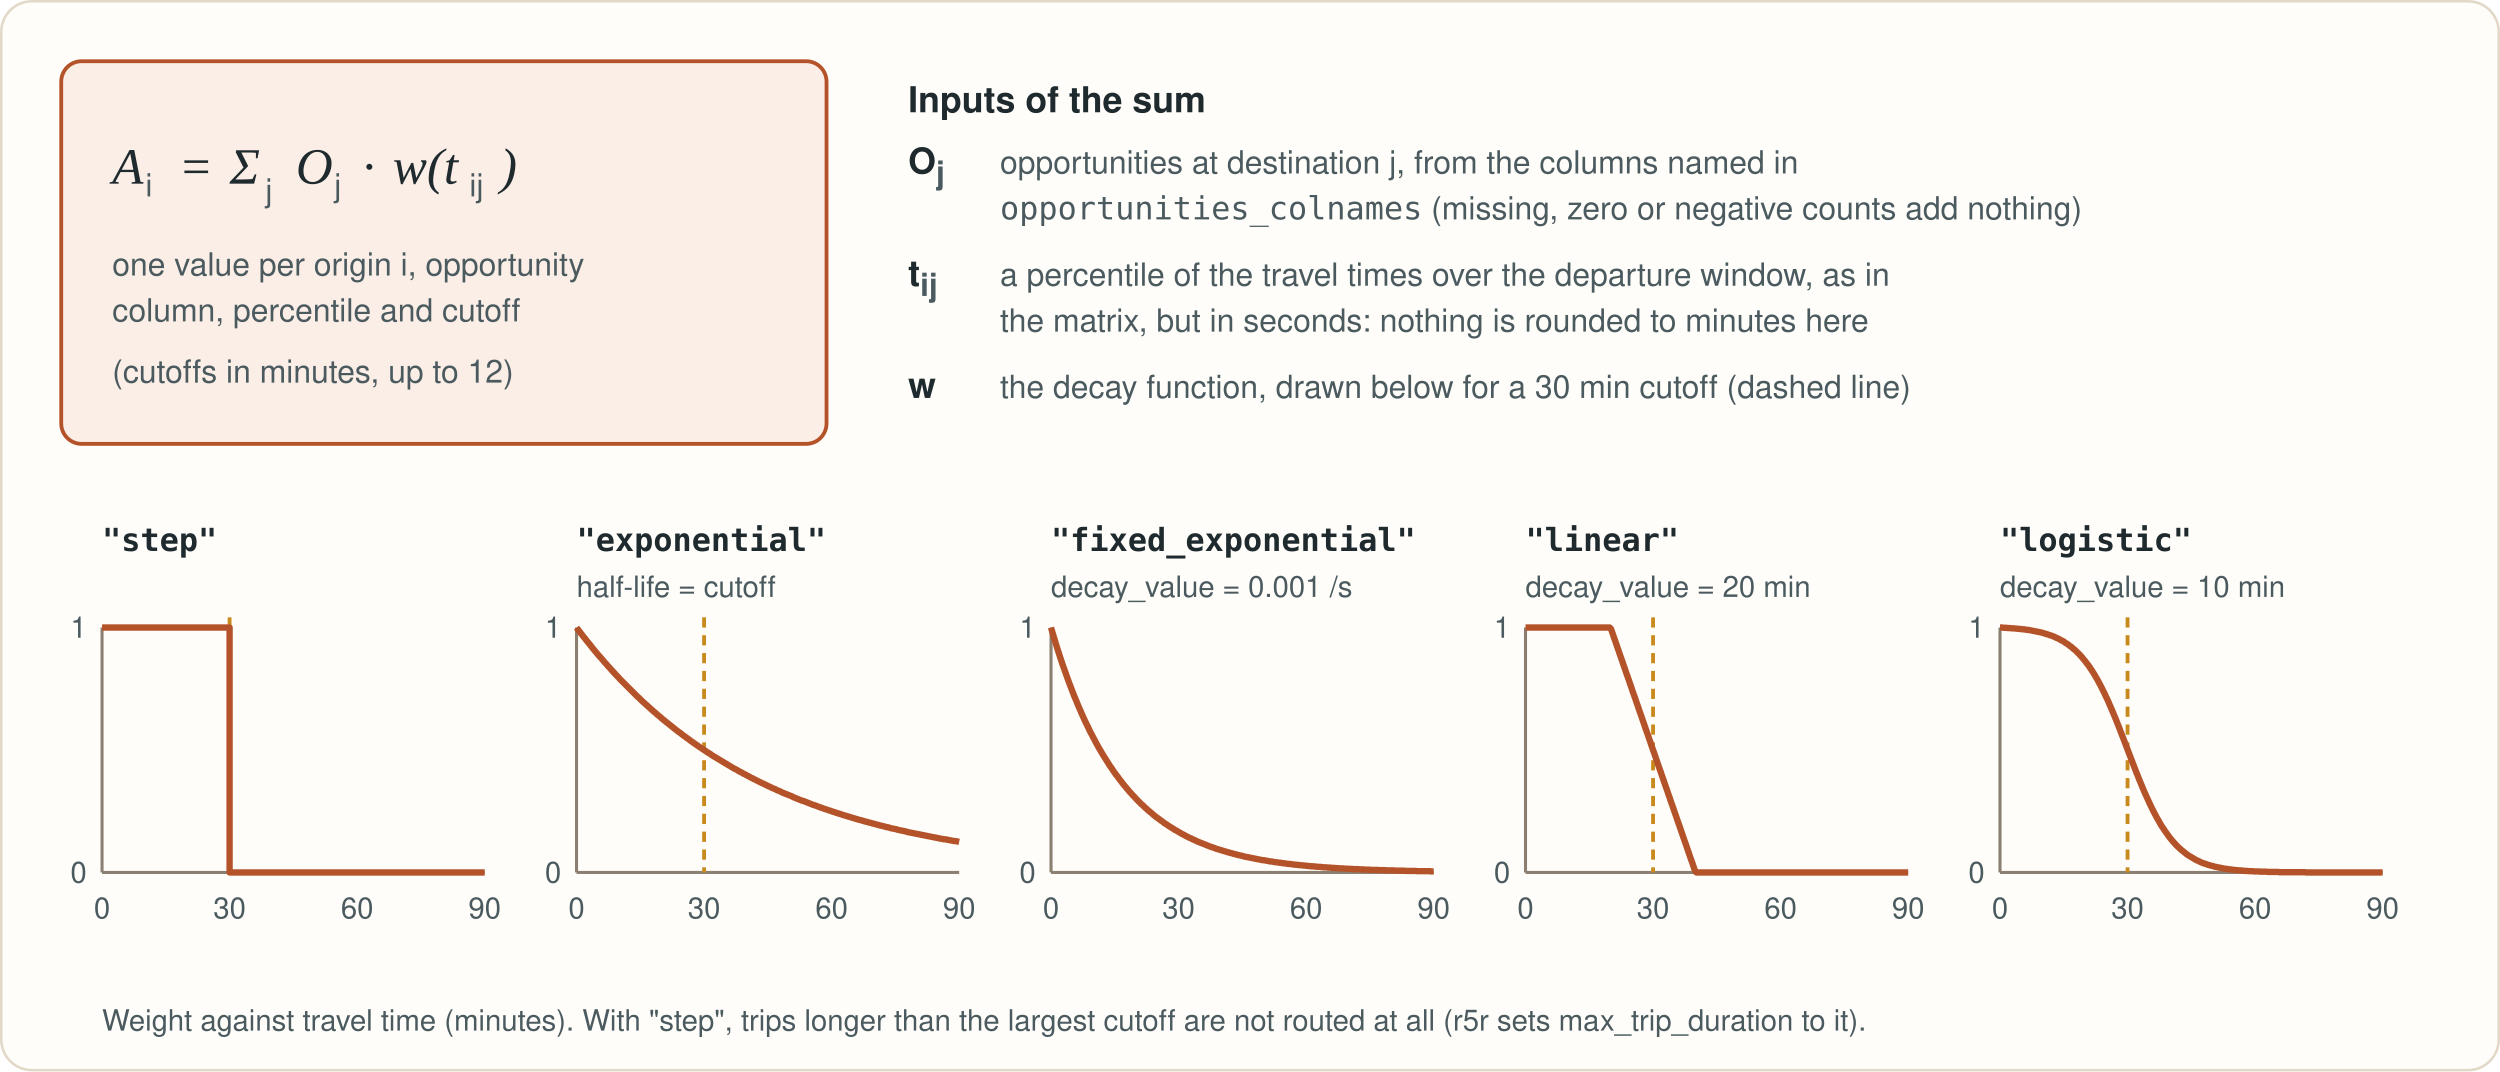
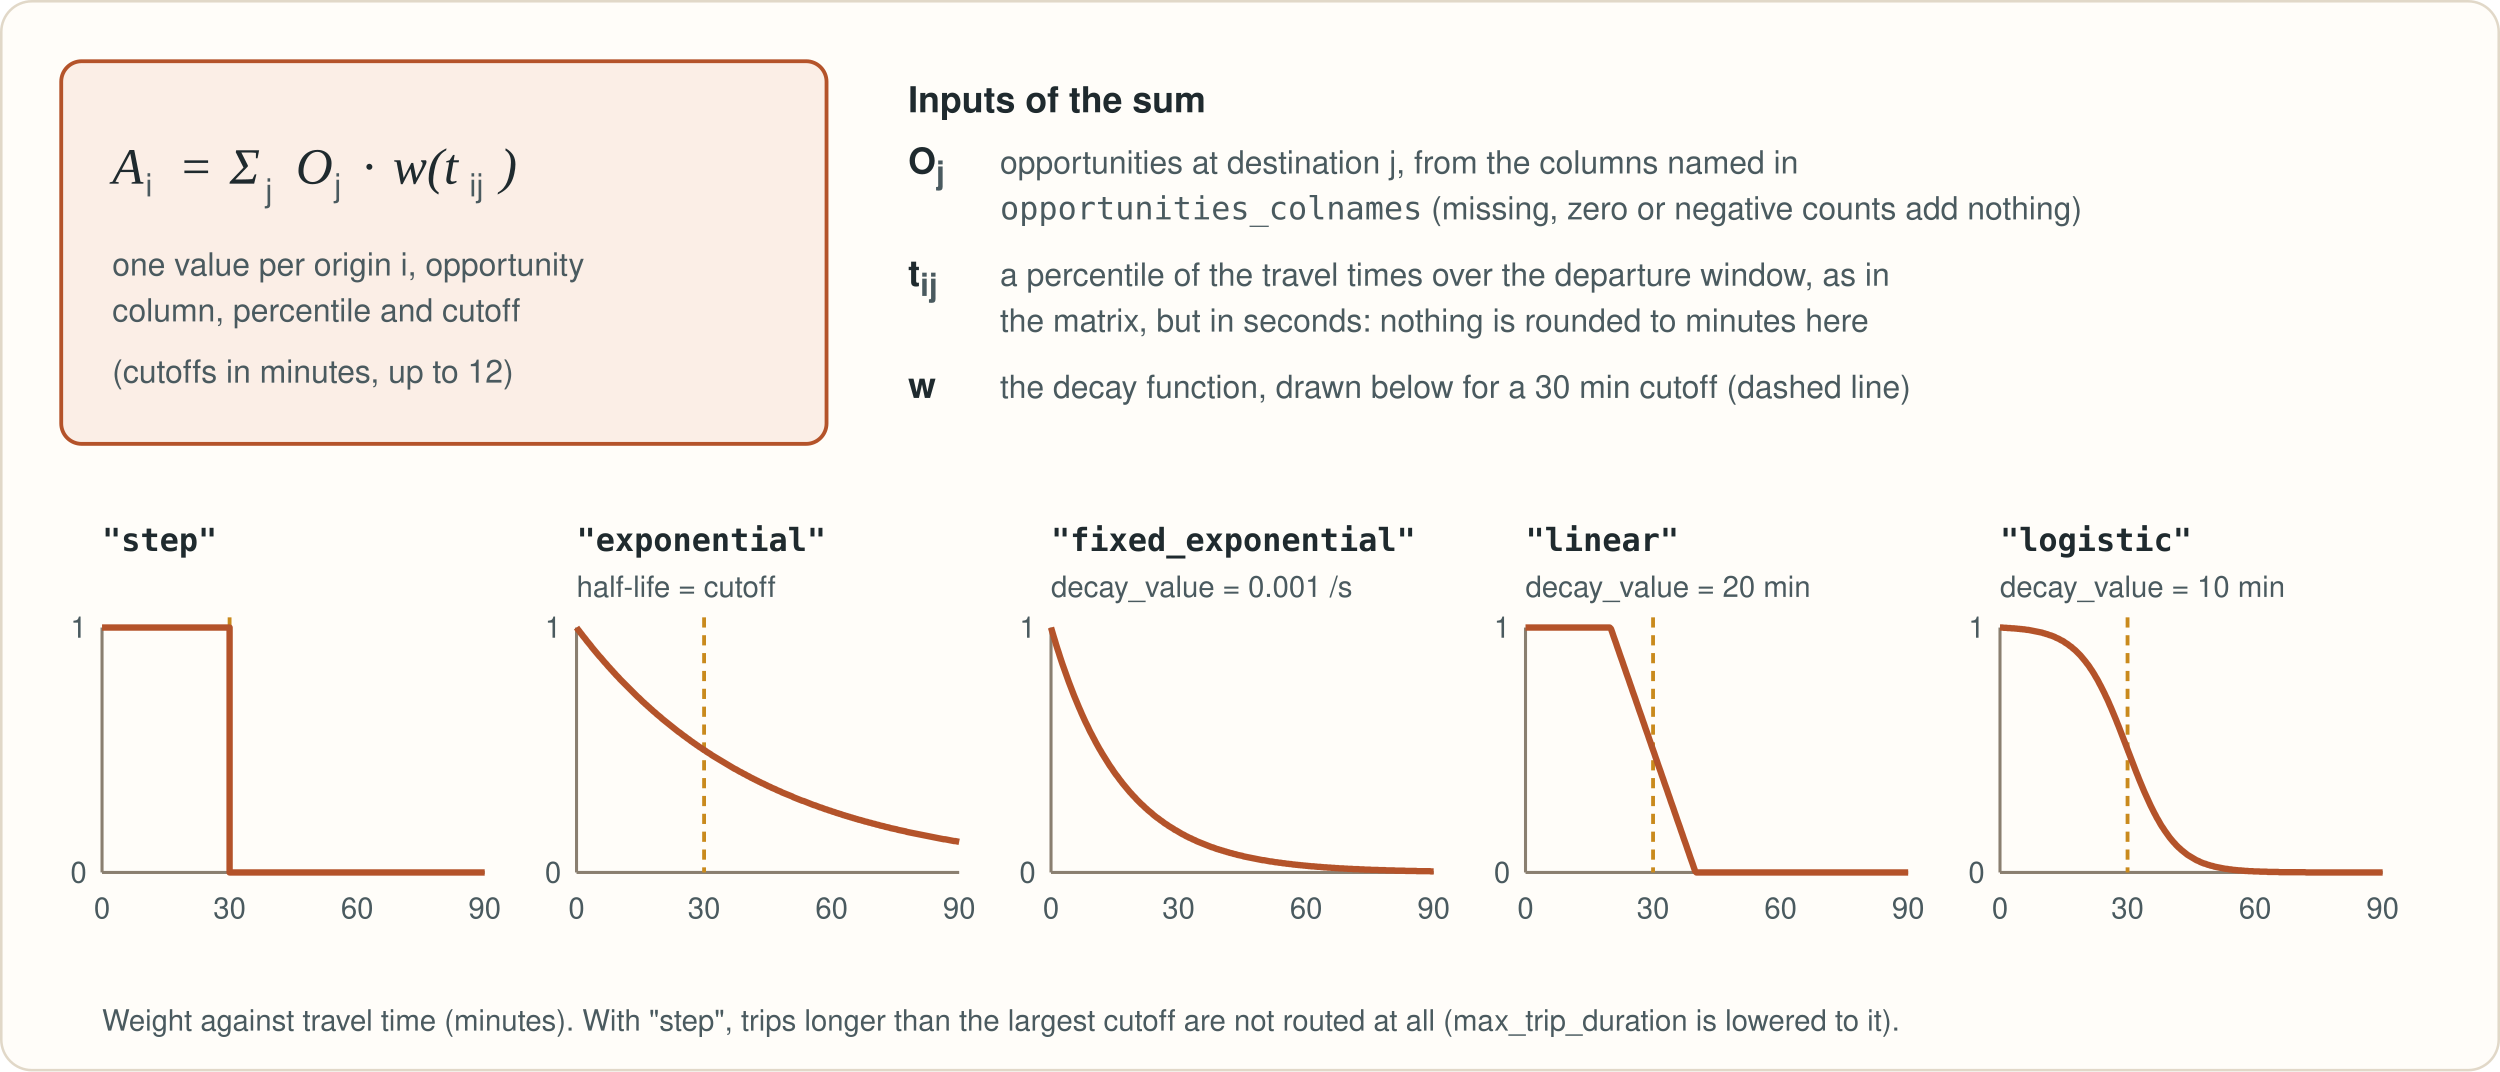
<svg xmlns="http://www.w3.org/2000/svg" viewBox="0 0 980 420" width="980" height="420" role="img" aria-labelledby="title desc">
  <style>
    .panel { fill: #fffdf9; stroke: #e1d8c8; }
    .t { font-family: 'Helvetica Neue', Helvetica, Arial, sans-serif; font-size: 14px; fill: #1f2a2e; }
    .s { font-size: 12.5px; fill: #4a5a5f; }
    .xs { font-size: 11.5px; fill: #4a5a5f; }
    .h { font-weight: 700; }
    .f { font-size: 20px; font-family: 'Times New Roman', Times, serif; font-style: italic; }
    .code { font-family: ui-monospace, Menlo, Consolas, monospace; font-size: 12.5px; }
    .box { fill: #fbeee6; stroke: #b4532a; stroke-width: 1.5; }
    .ax { stroke: #8a7f70; stroke-width: 1.2; }
    .cut { stroke: #c98a1d; stroke-width: 1.5; stroke-dasharray: 4 3; }
    .curve { stroke: #b4532a; stroke-width: 2.5; fill: none; stroke-linejoin: round; }
    @media (prefers-color-scheme: dark) {
      .panel { fill: #1d2427; stroke: #34403f; }
      .t { fill: #ece6da; }
      .s, .xs { fill: #a9b4b6; }
      .box { fill: #33261f; stroke: #e98a5c; }
      .ax { stroke: #7d8b8d; }
      .cut { stroke: #f0b54a; }
      .curve { stroke: #e98a5c; }
    }
  </style>
  <rect class="panel" x="0.5" y="0.5" width="979" height="419" rx="12" />
  <rect class="box" x="24" y="24" width="300" height="150" rx="8" />
  <text class="t f" x="44" y="72">A</text>
  <text class="t s" x="57" y="77">i</text>
  <text class="t f" x="70" y="72">=</text>
  <text class="t f" x="90" y="72">Σ</text>
  <text class="t s" x="104" y="79">j</text>
  <text class="t f" x="116" y="72">O</text>
  <text class="t s" x="131" y="77">j</text>
  <text class="t f" x="142" y="72">·</text>
  <text class="t f" x="154" y="72">w(t</text>
  <text class="t s" x="184" y="77">ij</text>
  <text class="t f" x="196" y="72">)</text>
  <text class="t s" x="44" y="108">one value per origin i, opportunity</text>
  <text class="t s" x="44" y="126">column, percentile and cutoff</text>
  <text class="t s" x="44" y="150">(cutoffs in minutes, up to 12)</text>
  <text class="t h" x="356" y="44">Inputs of the sum</text>
  <text class="t h" x="356" y="68">O<tspan class="s" dy="4">j</tspan>
  </text>
  <text class="t s" x="392" y="68">opportunities at destination j, from the columns named in</text>
  <text class="t s" x="392" y="86">
    <tspan class="code">opportunities_colnames</tspan> (missing, zero or negative counts add nothing)</text>
  <text class="t h" x="356" y="112">t<tspan class="s" dy="4">ij</tspan>
  </text>
  <text class="t s" x="392" y="112">a percentile of the travel times over the departure window, as in</text>
  <text class="t s" x="392" y="130">the matrix, but in seconds: nothing is rounded to minutes here</text>
  <text class="t h" x="356" y="156">w</text>
  <text class="t s" x="392" y="156">the decay function, drawn below for a 30 min cutoff (dashed line)</text>
-   <text class="t xs" x="40" y="404">Weight against travel time (minutes). With "step", trips longer than the largest cutoff are not routed at all (r5r sets max_trip_duration to it).</text>
+   <text class="t xs" x="40" y="404">Weight against travel time (minutes). With "step", trips longer than the largest cutoff are not routed at all (max_trip_duration is lowered to it).</text>
  <text class="t h code" x="40" y="216">"step"</text>
  <line class="ax" x1="40" y1="246" x2="40" y2="342" />
  <line class="ax" x1="40" y1="342" x2="190" y2="342" />
  <text class="t xs" x="34" y="250" text-anchor="end">1</text>
  <text class="t xs" x="34" y="346" text-anchor="end">0</text>
  <text class="t xs" x="40.0" y="360" text-anchor="middle">0</text>
  <text class="t xs" x="90.0" y="360" text-anchor="middle">30</text>
  <text class="t xs" x="140.0" y="360" text-anchor="middle">60</text>
  <text class="t xs" x="190.0" y="360" text-anchor="middle">90</text>
  <line class="cut" x1="90.0" y1="242" x2="90.0" y2="342" />
  <path class="curve" d="M40,246.0 H90.0 V342.0 H190" />
  <text class="t h code" x="226" y="216">"exponential"</text>
  <text class="t xs" x="226" y="234">half-life = cutoff</text>
  <line class="ax" x1="226" y1="246" x2="226" y2="342" />
  <line class="ax" x1="226" y1="342" x2="376" y2="342" />
  <text class="t xs" x="220" y="250" text-anchor="end">1</text>
  <text class="t xs" x="220" y="346" text-anchor="end">0</text>
  <text class="t xs" x="226.0" y="360" text-anchor="middle">0</text>
  <text class="t xs" x="276.0" y="360" text-anchor="middle">30</text>
  <text class="t xs" x="326.0" y="360" text-anchor="middle">60</text>
  <text class="t xs" x="376.0" y="360" text-anchor="middle">90</text>
  <line class="cut" x1="276.0" y1="242" x2="276.0" y2="342" />
  <path class="curve" d="M226.0,246.0 L226.5,246.7 L227.0,247.3 L227.5,248.0 L228.0,248.6 L228.5,249.3 L229.0,249.9 L229.5,250.5 L230.0,251.2 L230.5,251.8 L231.0,252.4 L231.5,253.0 L232.0,253.7 L232.5,254.3 L233.0,254.9 L233.5,255.5 L234.0,256.1 L234.5,256.7 L235.0,257.3 L235.5,257.8 L236.0,258.4 L236.5,259.0 L237.0,259.6 L237.5,260.1 L238.0,260.7 L238.5,261.3 L239.0,261.8 L239.5,262.4 L240.0,262.9 L240.5,263.5 L241.0,264.0 L241.5,264.6 L242.0,265.1 L242.5,265.6 L243.0,266.2 L243.5,266.7 L244.0,267.2 L244.5,267.7 L245.0,268.2 L245.5,268.7 L246.0,269.2 L246.5,269.7 L247.0,270.2 L247.5,270.7 L248.0,271.2 L248.5,271.7 L249.0,272.2 L249.5,272.7 L250.0,273.2 L250.5,273.6 L251.0,274.1 L251.5,274.6 L252.0,275.1 L252.5,275.5 L253.0,276.0 L253.5,276.4 L254.0,276.9 L254.5,277.3 L255.0,277.8 L255.5,278.2 L256.0,278.7 L256.5,279.1 L257.0,279.5 L257.5,280.0 L258.0,280.4 L258.5,280.8 L259.0,281.2 L259.5,281.7 L260.0,282.1 L260.5,282.5 L261.0,282.9 L261.5,283.3 L262.0,283.7 L262.5,284.1 L263.0,284.5 L263.5,284.9 L264.0,285.3 L264.5,285.7 L265.0,286.1 L265.5,286.5 L266.0,286.9 L266.5,287.2 L267.0,287.6 L267.5,288.0 L268.0,288.4 L268.5,288.7 L269.0,289.1 L269.5,289.5 L270.0,289.8 L270.5,290.2 L271.0,290.6 L271.5,290.9 L272.0,291.3 L272.5,291.6 L273.0,292.0 L273.5,292.3 L274.0,292.7 L274.5,293.0 L275.0,293.3 L275.5,293.7 L276.0,294.0 L276.5,294.3 L277.0,294.7 L277.5,295.0 L278.0,295.3 L278.5,295.6 L279.0,296.0 L279.5,296.3 L280.0,296.6 L280.5,296.9 L281.0,297.2 L281.5,297.5 L282.0,297.8 L282.5,298.1 L283.0,298.4 L283.5,298.7 L284.0,299.0 L284.5,299.3 L285.0,299.6 L285.5,299.9 L286.0,300.2 L286.5,300.5 L287.0,300.8 L287.5,301.1 L288.0,301.4 L288.5,301.6 L289.0,301.9 L289.5,302.2 L290.0,302.5 L290.5,302.7 L291.0,303.0 L291.5,303.3 L292.0,303.5 L292.5,303.8 L293.0,304.1 L293.5,304.3 L294.0,304.6 L294.5,304.9 L295.0,305.1 L295.5,305.4 L296.0,305.6 L296.5,305.9 L297.0,306.1 L297.5,306.4 L298.0,306.6 L298.5,306.9 L299.0,307.1 L299.5,307.3 L300.0,307.6 L300.5,307.8 L301.0,308.1 L301.5,308.3 L302.0,308.5 L302.5,308.8 L303.0,309.0 L303.5,309.2 L304.0,309.4 L304.5,309.7 L305.0,309.9 L305.5,310.1 L306.0,310.3 L306.5,310.6 L307.0,310.8 L307.5,311.0 L308.0,311.2 L308.5,311.4 L309.0,311.6 L309.5,311.8 L310.0,312.0 L310.5,312.2 L311.0,312.5 L311.5,312.7 L312.0,312.9 L312.5,313.1 L313.0,313.3 L313.5,313.5 L314.0,313.7 L314.5,313.9 L315.0,314.0 L315.5,314.2 L316.0,314.4 L316.5,314.6 L317.0,314.8 L317.5,315.0 L318.0,315.2 L318.5,315.4 L319.0,315.6 L319.5,315.7 L320.0,315.9 L320.5,316.1 L321.0,316.3 L321.5,316.5 L322.0,316.6 L322.5,316.8 L323.0,317.0 L323.5,317.2 L324.0,317.3 L324.5,317.5 L325.0,317.7 L325.5,317.8 L326.0,318.0 L326.5,318.2 L327.0,318.3 L327.5,318.5 L328.0,318.7 L328.5,318.8 L329.0,319.0 L329.5,319.1 L330.0,319.3 L330.5,319.5 L331.0,319.6 L331.5,319.8 L332.0,319.9 L332.5,320.1 L333.0,320.2 L333.5,320.4 L334.0,320.5 L334.5,320.7 L335.0,320.8 L335.5,321.0 L336.0,321.1 L336.5,321.3 L337.0,321.4 L337.5,321.5 L338.0,321.7 L338.5,321.8 L339.0,322.0 L339.5,322.1 L340.0,322.2 L340.5,322.4 L341.0,322.5 L341.5,322.6 L342.0,322.8 L342.5,322.9 L343.0,323.0 L343.5,323.2 L344.0,323.3 L344.5,323.4 L345.0,323.6 L345.5,323.7 L346.0,323.8 L346.5,323.9 L347.0,324.1 L347.5,324.2 L348.0,324.3 L348.5,324.4 L349.0,324.6 L349.5,324.7 L350.0,324.8 L350.5,324.9 L351.0,325.0 L351.5,325.1 L352.0,325.3 L352.5,325.4 L353.0,325.5 L353.5,325.6 L354.0,325.7 L354.5,325.8 L355.0,325.9 L355.5,326.1 L356.0,326.2 L356.5,326.3 L357.0,326.4 L357.5,326.5 L358.0,326.6 L358.5,326.7 L359.0,326.8 L359.5,326.9 L360.0,327.0 L360.5,327.1 L361.0,327.2 L361.5,327.3 L362.0,327.4 L362.5,327.5 L363.0,327.6 L363.5,327.7 L364.0,327.8 L364.5,327.9 L365.0,328.0 L365.5,328.1 L366.0,328.2 L366.5,328.3 L367.0,328.4 L367.5,328.5 L368.0,328.6 L368.5,328.7 L369.0,328.8 L369.5,328.9 L370.0,329.0 L370.5,329.0 L371.0,329.1 L371.5,329.2 L372.0,329.3 L372.5,329.4 L373.0,329.5 L373.5,329.6 L374.0,329.7 L374.5,329.7 L375.0,329.8 L375.5,329.9 L376.0,330.0" />
  <text class="t h code" x="412" y="216">"fixed_exponential"</text>
  <text class="t xs" x="412" y="234">decay_value = 0.001 /s</text>
  <line class="ax" x1="412" y1="246" x2="412" y2="342" />
  <line class="ax" x1="412" y1="342" x2="562" y2="342" />
  <text class="t xs" x="406" y="250" text-anchor="end">1</text>
  <text class="t xs" x="406" y="346" text-anchor="end">0</text>
  <text class="t xs" x="412.0" y="360" text-anchor="middle">0</text>
  <text class="t xs" x="462.0" y="360" text-anchor="middle">30</text>
  <text class="t xs" x="512.0" y="360" text-anchor="middle">60</text>
  <text class="t xs" x="562.0" y="360" text-anchor="middle">90</text>
  <path class="curve" d="M412.0,246.0 L412.5,247.7 L413.0,249.4 L413.5,251.0 L414.0,252.7 L414.5,254.3 L415.0,255.8 L415.5,257.4 L416.0,258.9 L416.5,260.4 L417.0,261.8 L417.5,263.2 L418.0,264.6 L418.5,266.0 L419.0,267.4 L419.5,268.7 L420.0,270.0 L420.5,271.3 L421.0,272.6 L421.5,273.8 L422.0,275.0 L422.5,276.2 L423.0,277.4 L423.5,278.5 L424.0,279.7 L424.5,280.8 L425.0,281.9 L425.5,283.0 L426.0,284.0 L426.5,285.0 L427.0,286.1 L427.5,287.1 L428.0,288.0 L428.5,289.0 L429.0,289.9 L429.5,290.9 L430.0,291.8 L430.5,292.7 L431.0,293.6 L431.5,294.4 L432.0,295.3 L432.5,296.1 L433.0,296.9 L433.5,297.7 L434.0,298.5 L434.5,299.3 L435.0,300.1 L435.5,300.8 L436.0,301.5 L436.5,302.3 L437.0,303.0 L437.5,303.7 L438.0,304.3 L438.5,305.0 L439.0,305.7 L439.5,306.3 L440.0,307.0 L440.5,307.6 L441.0,308.2 L441.5,308.8 L442.0,309.4 L442.5,310.0 L443.0,310.6 L443.5,311.1 L444.0,311.7 L444.5,312.2 L445.0,312.7 L445.5,313.3 L446.0,313.8 L446.5,314.3 L447.0,314.8 L447.5,315.3 L448.0,315.7 L448.5,316.2 L449.0,316.7 L449.5,317.1 L450.0,317.6 L450.5,318.0 L451.0,318.4 L451.5,318.8 L452.0,319.3 L452.5,319.7 L453.0,320.1 L453.5,320.5 L454.0,320.8 L454.5,321.2 L455.0,321.6 L455.5,321.9 L456.0,322.3 L456.5,322.7 L457.0,323.0 L457.5,323.3 L458.0,323.7 L458.5,324.0 L459.0,324.3 L459.5,324.6 L460.0,324.9 L460.5,325.3 L461.0,325.5 L461.5,325.8 L462.0,326.1 L462.5,326.4 L463.0,326.7 L463.5,327.0 L464.0,327.2 L464.5,327.5 L465.0,327.8 L465.5,328.0 L466.0,328.3 L466.5,328.5 L467.0,328.7 L467.5,329.0 L468.0,329.2 L468.5,329.4 L469.0,329.7 L469.5,329.9 L470.0,330.1 L470.5,330.3 L471.0,330.5 L471.5,330.7 L472.0,330.9 L472.5,331.1 L473.0,331.3 L473.5,331.5 L474.0,331.7 L474.5,331.9 L475.0,332.1 L475.5,332.2 L476.0,332.4 L476.5,332.6 L477.0,332.8 L477.5,332.9 L478.0,333.1 L478.5,333.2 L479.0,333.4 L479.5,333.5 L480.0,333.7 L480.5,333.8 L481.0,334.0 L481.5,334.1 L482.0,334.3 L482.5,334.4 L483.0,334.5 L483.5,334.7 L484.0,334.8 L484.5,334.9 L485.0,335.1 L485.5,335.2 L486.0,335.3 L486.5,335.4 L487.0,335.5 L487.5,335.7 L488.0,335.8 L488.5,335.9 L489.0,336.0 L489.5,336.1 L490.0,336.2 L490.5,336.3 L491.0,336.4 L491.5,336.5 L492.0,336.6 L492.5,336.7 L493.0,336.8 L493.5,336.9 L494.0,337.0 L494.5,337.1 L495.0,337.2 L495.5,337.2 L496.0,337.3 L496.5,337.4 L497.0,337.5 L497.5,337.6 L498.0,337.7 L498.5,337.7 L499.0,337.8 L499.5,337.9 L500.0,338.0 L500.5,338.0 L501.0,338.1 L501.5,338.2 L502.0,338.2 L502.5,338.3 L503.0,338.4 L503.5,338.4 L504.0,338.5 L504.5,338.6 L505.0,338.6 L505.5,338.7 L506.0,338.7 L506.5,338.8 L507.0,338.9 L507.5,338.9 L508.0,339.0 L508.5,339.0 L509.0,339.1 L509.5,339.1 L510.0,339.2 L510.5,339.2 L511.0,339.3 L511.5,339.3 L512.0,339.4 L512.5,339.4 L513.0,339.5 L513.5,339.5 L514.0,339.6 L514.5,339.6 L515.0,339.6 L515.5,339.7 L516.0,339.7 L516.5,339.8 L517.0,339.8 L517.5,339.8 L518.0,339.9 L518.5,339.9 L519.0,340.0 L519.5,340.0 L520.0,340.0 L520.5,340.1 L521.0,340.1 L521.5,340.1 L522.0,340.2 L522.5,340.2 L523.0,340.2 L523.5,340.3 L524.0,340.3 L524.5,340.3 L525.0,340.4 L525.5,340.4 L526.0,340.4 L526.5,340.4 L527.0,340.5 L527.5,340.5 L528.0,340.5 L528.5,340.6 L529.0,340.6 L529.5,340.6 L530.0,340.6 L530.5,340.7 L531.0,340.7 L531.5,340.7 L532.0,340.7 L532.5,340.7 L533.0,340.8 L533.5,340.8 L534.0,340.8 L534.5,340.8 L535.0,340.9 L535.5,340.9 L536.0,340.9 L536.5,340.9 L537.0,340.9 L537.5,341.0 L538.0,341.0 L538.5,341.0 L539.0,341.0 L539.5,341.0 L540.0,341.0 L540.5,341.1 L541.0,341.1 L541.5,341.1 L542.0,341.1 L542.5,341.1 L543.0,341.1 L543.5,341.2 L544.0,341.2 L544.5,341.2 L545.0,341.2 L545.5,341.2 L546.0,341.2 L546.5,341.2 L547.0,341.3 L547.5,341.3 L548.0,341.3 L548.5,341.3 L549.0,341.3 L549.5,341.3 L550.0,341.3 L550.5,341.3 L551.0,341.4 L551.5,341.4 L552.0,341.4 L552.5,341.4 L553.0,341.4 L553.5,341.4 L554.0,341.4 L554.5,341.4 L555.0,341.4 L555.5,341.5 L556.0,341.5 L556.5,341.5 L557.0,341.5 L557.5,341.5 L558.0,341.5 L558.5,341.5 L559.0,341.5 L559.5,341.5 L560.0,341.5 L560.5,341.5 L561.0,341.6 L561.5,341.6 L562.0,341.6" />
  <text class="t h code" x="598" y="216">"linear"</text>
  <text class="t xs" x="598" y="234">decay_value = 20 min</text>
  <line class="ax" x1="598" y1="246" x2="598" y2="342" />
  <line class="ax" x1="598" y1="342" x2="748" y2="342" />
  <text class="t xs" x="592" y="250" text-anchor="end">1</text>
  <text class="t xs" x="592" y="346" text-anchor="end">0</text>
  <text class="t xs" x="598.0" y="360" text-anchor="middle">0</text>
  <text class="t xs" x="648.0" y="360" text-anchor="middle">30</text>
  <text class="t xs" x="698.0" y="360" text-anchor="middle">60</text>
  <text class="t xs" x="748.0" y="360" text-anchor="middle">90</text>
  <line class="cut" x1="648.0" y1="242" x2="648.0" y2="342" />
  <path class="curve" d="M598.0,246.0 L598.5,246.0 L599.0,246.0 L599.5,246.0 L600.0,246.0 L600.5,246.0 L601.0,246.0 L601.5,246.0 L602.0,246.0 L602.5,246.0 L603.0,246.0 L603.5,246.0 L604.0,246.0 L604.5,246.0 L605.0,246.0 L605.5,246.0 L606.0,246.0 L606.5,246.0 L607.0,246.0 L607.5,246.0 L608.0,246.0 L608.5,246.0 L609.0,246.0 L609.5,246.0 L610.0,246.0 L610.5,246.0 L611.0,246.0 L611.5,246.0 L612.0,246.0 L612.5,246.0 L613.0,246.0 L613.5,246.0 L614.0,246.0 L614.5,246.0 L615.0,246.0 L615.5,246.0 L616.0,246.0 L616.5,246.0 L617.0,246.0 L617.5,246.0 L618.0,246.0 L618.5,246.0 L619.0,246.0 L619.5,246.0 L620.0,246.0 L620.5,246.0 L621.0,246.0 L621.5,246.0 L622.0,246.0 L622.5,246.0 L623.0,246.0 L623.5,246.0 L624.0,246.0 L624.5,246.0 L625.0,246.0 L625.5,246.0 L626.0,246.0 L626.5,246.0 L627.0,246.0 L627.5,246.0 L628.0,246.0 L628.5,246.0 L629.0,246.0 L629.5,246.0 L630.0,246.0 L630.5,246.0 L631.0,246.0 L631.5,246.5 L632.0,247.9 L632.5,249.4 L633.0,250.8 L633.5,252.2 L634.0,253.7 L634.5,255.1 L635.0,256.6 L635.5,258.0 L636.0,259.4 L636.5,260.9 L637.0,262.3 L637.5,263.8 L638.0,265.2 L638.5,266.6 L639.0,268.1 L639.5,269.5 L640.0,271.0 L640.5,272.4 L641.0,273.8 L641.5,275.3 L642.0,276.7 L642.5,278.2 L643.0,279.6 L643.5,281.0 L644.0,282.5 L644.5,283.9 L645.0,285.4 L645.5,286.8 L646.0,288.2 L646.5,289.7 L647.0,291.1 L647.5,292.6 L648.0,294.0 L648.5,295.4 L649.0,296.9 L649.5,298.3 L650.0,299.8 L650.5,301.2 L651.0,302.6 L651.5,304.1 L652.0,305.5 L652.5,307.0 L653.0,308.4 L653.5,309.8 L654.0,311.3 L654.5,312.7 L655.0,314.2 L655.5,315.6 L656.0,317.0 L656.5,318.5 L657.0,319.9 L657.5,321.4 L658.0,322.8 L658.5,324.2 L659.0,325.7 L659.5,327.1 L660.0,328.6 L660.5,330.0 L661.0,331.4 L661.5,332.9 L662.0,334.3 L662.5,335.8 L663.0,337.2 L663.5,338.6 L664.0,340.1 L664.5,341.5 L665.0,342.0 L665.5,342.0 L666.0,342.0 L666.5,342.0 L667.0,342.0 L667.5,342.0 L668.0,342.0 L668.5,342.0 L669.0,342.0 L669.5,342.0 L670.0,342.0 L670.5,342.0 L671.0,342.0 L671.5,342.0 L672.0,342.0 L672.5,342.0 L673.0,342.0 L673.5,342.0 L674.0,342.0 L674.5,342.0 L675.0,342.0 L675.5,342.0 L676.0,342.0 L676.5,342.0 L677.0,342.0 L677.5,342.0 L678.0,342.0 L678.5,342.0 L679.0,342.0 L679.5,342.0 L680.0,342.0 L680.5,342.0 L681.0,342.0 L681.5,342.0 L682.0,342.0 L682.5,342.0 L683.0,342.0 L683.5,342.0 L684.0,342.0 L684.5,342.0 L685.0,342.0 L685.5,342.0 L686.0,342.0 L686.5,342.0 L687.0,342.0 L687.5,342.0 L688.0,342.0 L688.5,342.0 L689.0,342.0 L689.5,342.0 L690.0,342.0 L690.5,342.0 L691.0,342.0 L691.5,342.0 L692.0,342.0 L692.5,342.0 L693.0,342.0 L693.5,342.0 L694.0,342.0 L694.5,342.0 L695.0,342.0 L695.5,342.0 L696.0,342.0 L696.5,342.0 L697.0,342.0 L697.5,342.0 L698.0,342.0 L698.5,342.0 L699.0,342.0 L699.5,342.0 L700.0,342.0 L700.5,342.0 L701.0,342.0 L701.5,342.0 L702.0,342.0 L702.5,342.0 L703.0,342.0 L703.5,342.0 L704.0,342.0 L704.5,342.0 L705.0,342.0 L705.5,342.0 L706.0,342.0 L706.5,342.0 L707.0,342.0 L707.5,342.0 L708.0,342.0 L708.5,342.0 L709.0,342.0 L709.5,342.0 L710.0,342.0 L710.5,342.0 L711.0,342.0 L711.5,342.0 L712.0,342.0 L712.5,342.0 L713.0,342.0 L713.5,342.0 L714.0,342.0 L714.5,342.0 L715.0,342.0 L715.5,342.0 L716.0,342.0 L716.5,342.0 L717.0,342.0 L717.5,342.0 L718.0,342.0 L718.5,342.0 L719.0,342.0 L719.5,342.0 L720.0,342.0 L720.5,342.0 L721.0,342.0 L721.5,342.0 L722.0,342.0 L722.5,342.0 L723.0,342.0 L723.5,342.0 L724.0,342.0 L724.5,342.0 L725.0,342.0 L725.5,342.0 L726.0,342.0 L726.5,342.0 L727.0,342.0 L727.5,342.0 L728.0,342.0 L728.5,342.0 L729.0,342.0 L729.5,342.0 L730.0,342.0 L730.5,342.0 L731.0,342.0 L731.5,342.0 L732.0,342.0 L732.5,342.0 L733.0,342.0 L733.5,342.0 L734.0,342.0 L734.5,342.0 L735.0,342.0 L735.5,342.0 L736.0,342.0 L736.5,342.0 L737.0,342.0 L737.5,342.0 L738.0,342.0 L738.5,342.0 L739.0,342.0 L739.5,342.0 L740.0,342.0 L740.5,342.0 L741.0,342.0 L741.5,342.0 L742.0,342.0 L742.5,342.0 L743.0,342.0 L743.5,342.0 L744.0,342.0 L744.5,342.0 L745.0,342.0 L745.5,342.0 L746.0,342.0 L746.5,342.0 L747.0,342.0 L747.5,342.0 L748.0,342.0" />
  <text class="t h code" x="784" y="216">"logistic"</text>
  <text class="t xs" x="784" y="234">decay_value = 10 min</text>
  <line class="ax" x1="784" y1="246" x2="784" y2="342" />
  <line class="ax" x1="784" y1="342" x2="934" y2="342" />
  <text class="t xs" x="778" y="250" text-anchor="end">1</text>
  <text class="t xs" x="778" y="346" text-anchor="end">0</text>
  <text class="t xs" x="784.0" y="360" text-anchor="middle">0</text>
  <text class="t xs" x="834.0" y="360" text-anchor="middle">30</text>
  <text class="t xs" x="884.0" y="360" text-anchor="middle">60</text>
  <text class="t xs" x="934.0" y="360" text-anchor="middle">90</text>
  <line class="cut" x1="834.0" y1="242" x2="834.0" y2="342" />
  <path class="curve" d="M784.0,246.0 L784.5,246.0 L785.0,246.0 L785.5,246.1 L786.0,246.1 L786.5,246.1 L787.0,246.2 L787.5,246.2 L788.0,246.2 L788.5,246.3 L789.0,246.3 L789.5,246.3 L790.0,246.4 L790.5,246.4 L791.0,246.5 L791.5,246.5 L792.0,246.6 L792.5,246.6 L793.0,246.7 L793.5,246.7 L794.0,246.8 L794.5,246.9 L795.0,246.9 L795.5,247.0 L796.0,247.1 L796.5,247.2 L797.0,247.3 L797.5,247.4 L798.0,247.5 L798.5,247.6 L799.0,247.7 L799.5,247.8 L800.0,247.9 L800.5,248.0 L801.0,248.2 L801.5,248.3 L802.0,248.5 L802.5,248.6 L803.0,248.8 L803.5,249.0 L804.0,249.1 L804.5,249.3 L805.0,249.5 L805.5,249.7 L806.0,250.0 L806.5,250.2 L807.0,250.4 L807.5,250.7 L808.0,251.0 L808.5,251.2 L809.0,251.5 L809.5,251.9 L810.0,252.2 L810.5,252.5 L811.0,252.9 L811.5,253.3 L812.0,253.6 L812.5,254.1 L813.0,254.5 L813.5,254.9 L814.0,255.4 L814.5,255.9 L815.0,256.4 L815.5,256.9 L816.0,257.5 L816.5,258.1 L817.0,258.7 L817.5,259.3 L818.0,260.0 L818.5,260.6 L819.0,261.3 L819.5,262.1 L820.0,262.8 L820.5,263.6 L821.0,264.4 L821.5,265.3 L822.0,266.1 L822.5,267.0 L823.0,268.0 L823.5,268.9 L824.0,269.9 L824.5,270.9 L825.0,271.9 L825.5,273.0 L826.0,274.0 L826.5,275.1 L827.0,276.3 L827.5,277.4 L828.0,278.6 L828.5,279.8 L829.0,281.0 L829.5,282.2 L830.0,283.5 L830.5,284.7 L831.0,286.0 L831.5,287.3 L832.0,288.6 L832.5,289.9 L833.0,291.2 L833.5,292.5 L834.0,293.8 L834.5,295.1 L835.0,296.4 L835.5,297.7 L836.0,299.0 L836.5,300.3 L837.0,301.6 L837.5,302.9 L838.0,304.1 L838.5,305.4 L839.0,306.6 L839.5,307.8 L840.0,309.0 L840.5,310.2 L841.0,311.3 L841.5,312.4 L842.0,313.5 L842.5,314.6 L843.0,315.7 L843.5,316.7 L844.0,317.7 L844.5,318.7 L845.0,319.6 L845.5,320.6 L846.0,321.4 L846.5,322.3 L847.0,323.2 L847.5,324.0 L848.0,324.7 L848.5,325.5 L849.0,326.2 L849.5,326.9 L850.0,327.6 L850.5,328.3 L851.0,328.9 L851.5,329.5 L852.0,330.1 L852.5,330.6 L853.0,331.2 L853.5,331.7 L854.0,332.2 L854.5,332.6 L855.0,333.1 L855.5,333.5 L856.0,333.9 L856.5,334.3 L857.0,334.7 L857.5,335.1 L858.0,335.4 L858.5,335.7 L859.0,336.0 L859.5,336.3 L860.0,336.6 L860.5,336.9 L861.0,337.2 L861.5,337.4 L862.0,337.6 L862.5,337.9 L863.0,338.1 L863.5,338.3 L864.0,338.5 L864.5,338.6 L865.0,338.8 L865.5,339.0 L866.0,339.1 L866.5,339.3 L867.0,339.4 L867.5,339.5 L868.0,339.7 L868.5,339.8 L869.0,339.9 L869.5,340.0 L870.0,340.1 L870.5,340.2 L871.0,340.3 L871.5,340.4 L872.0,340.5 L872.5,340.6 L873.0,340.6 L873.5,340.7 L874.0,340.8 L874.5,340.8 L875.0,340.9 L875.5,341.0 L876.0,341.0 L876.5,341.1 L877.0,341.1 L877.5,341.2 L878.0,341.2 L878.5,341.2 L879.0,341.3 L879.5,341.3 L880.0,341.4 L880.5,341.4 L881.0,341.4 L881.5,341.5 L882.0,341.5 L882.5,341.5 L883.0,341.5 L883.5,341.6 L884.0,341.6 L884.5,341.6 L885.0,341.6 L885.5,341.6 L886.0,341.7 L886.5,341.7 L887.0,341.7 L887.5,341.7 L888.0,341.7 L888.5,341.7 L889.0,341.8 L889.5,341.8 L890.0,341.8 L890.5,341.8 L891.0,341.8 L891.5,341.8 L892.0,341.8 L892.5,341.8 L893.0,341.8 L893.5,341.9 L894.0,341.9 L894.5,341.9 L895.0,341.9 L895.5,341.9 L896.0,341.9 L896.5,341.9 L897.0,341.9 L897.5,341.9 L898.0,341.9 L898.5,341.9 L899.0,341.9 L899.5,341.9 L900.0,341.9 L900.5,341.9 L901.0,341.9 L901.5,341.9 L902.0,341.9 L902.5,341.9 L903.0,341.9 L903.5,341.9 L904.0,342.0 L904.5,342.0 L905.0,342.0 L905.5,342.0 L906.0,342.0 L906.5,342.0 L907.0,342.0 L907.5,342.0 L908.0,342.0 L908.5,342.0 L909.0,342.0 L909.5,342.0 L910.0,342.0 L910.5,342.0 L911.0,342.0 L911.5,342.0 L912.0,342.0 L912.5,342.0 L913.0,342.0 L913.5,342.0 L914.0,342.0 L914.5,342.0 L915.0,342.0 L915.5,342.0 L916.0,342.0 L916.5,342.0 L917.0,342.0 L917.5,342.0 L918.0,342.0 L918.5,342.0 L919.0,342.0 L919.5,342.0 L920.0,342.0 L920.5,342.0 L921.0,342.0 L921.5,342.0 L922.0,342.0 L922.5,342.0 L923.0,342.0 L923.5,342.0 L924.0,342.0 L924.5,342.0 L925.0,342.0 L925.5,342.0 L926.0,342.0 L926.5,342.0 L927.0,342.0 L927.5,342.0 L928.0,342.0 L928.5,342.0 L929.0,342.0 L929.5,342.0 L930.0,342.0 L930.5,342.0 L931.0,342.0 L931.5,342.0 L932.0,342.0 L932.5,342.0 L933.0,342.0 L933.5,342.0 L934.0,342.0" />
</svg>
